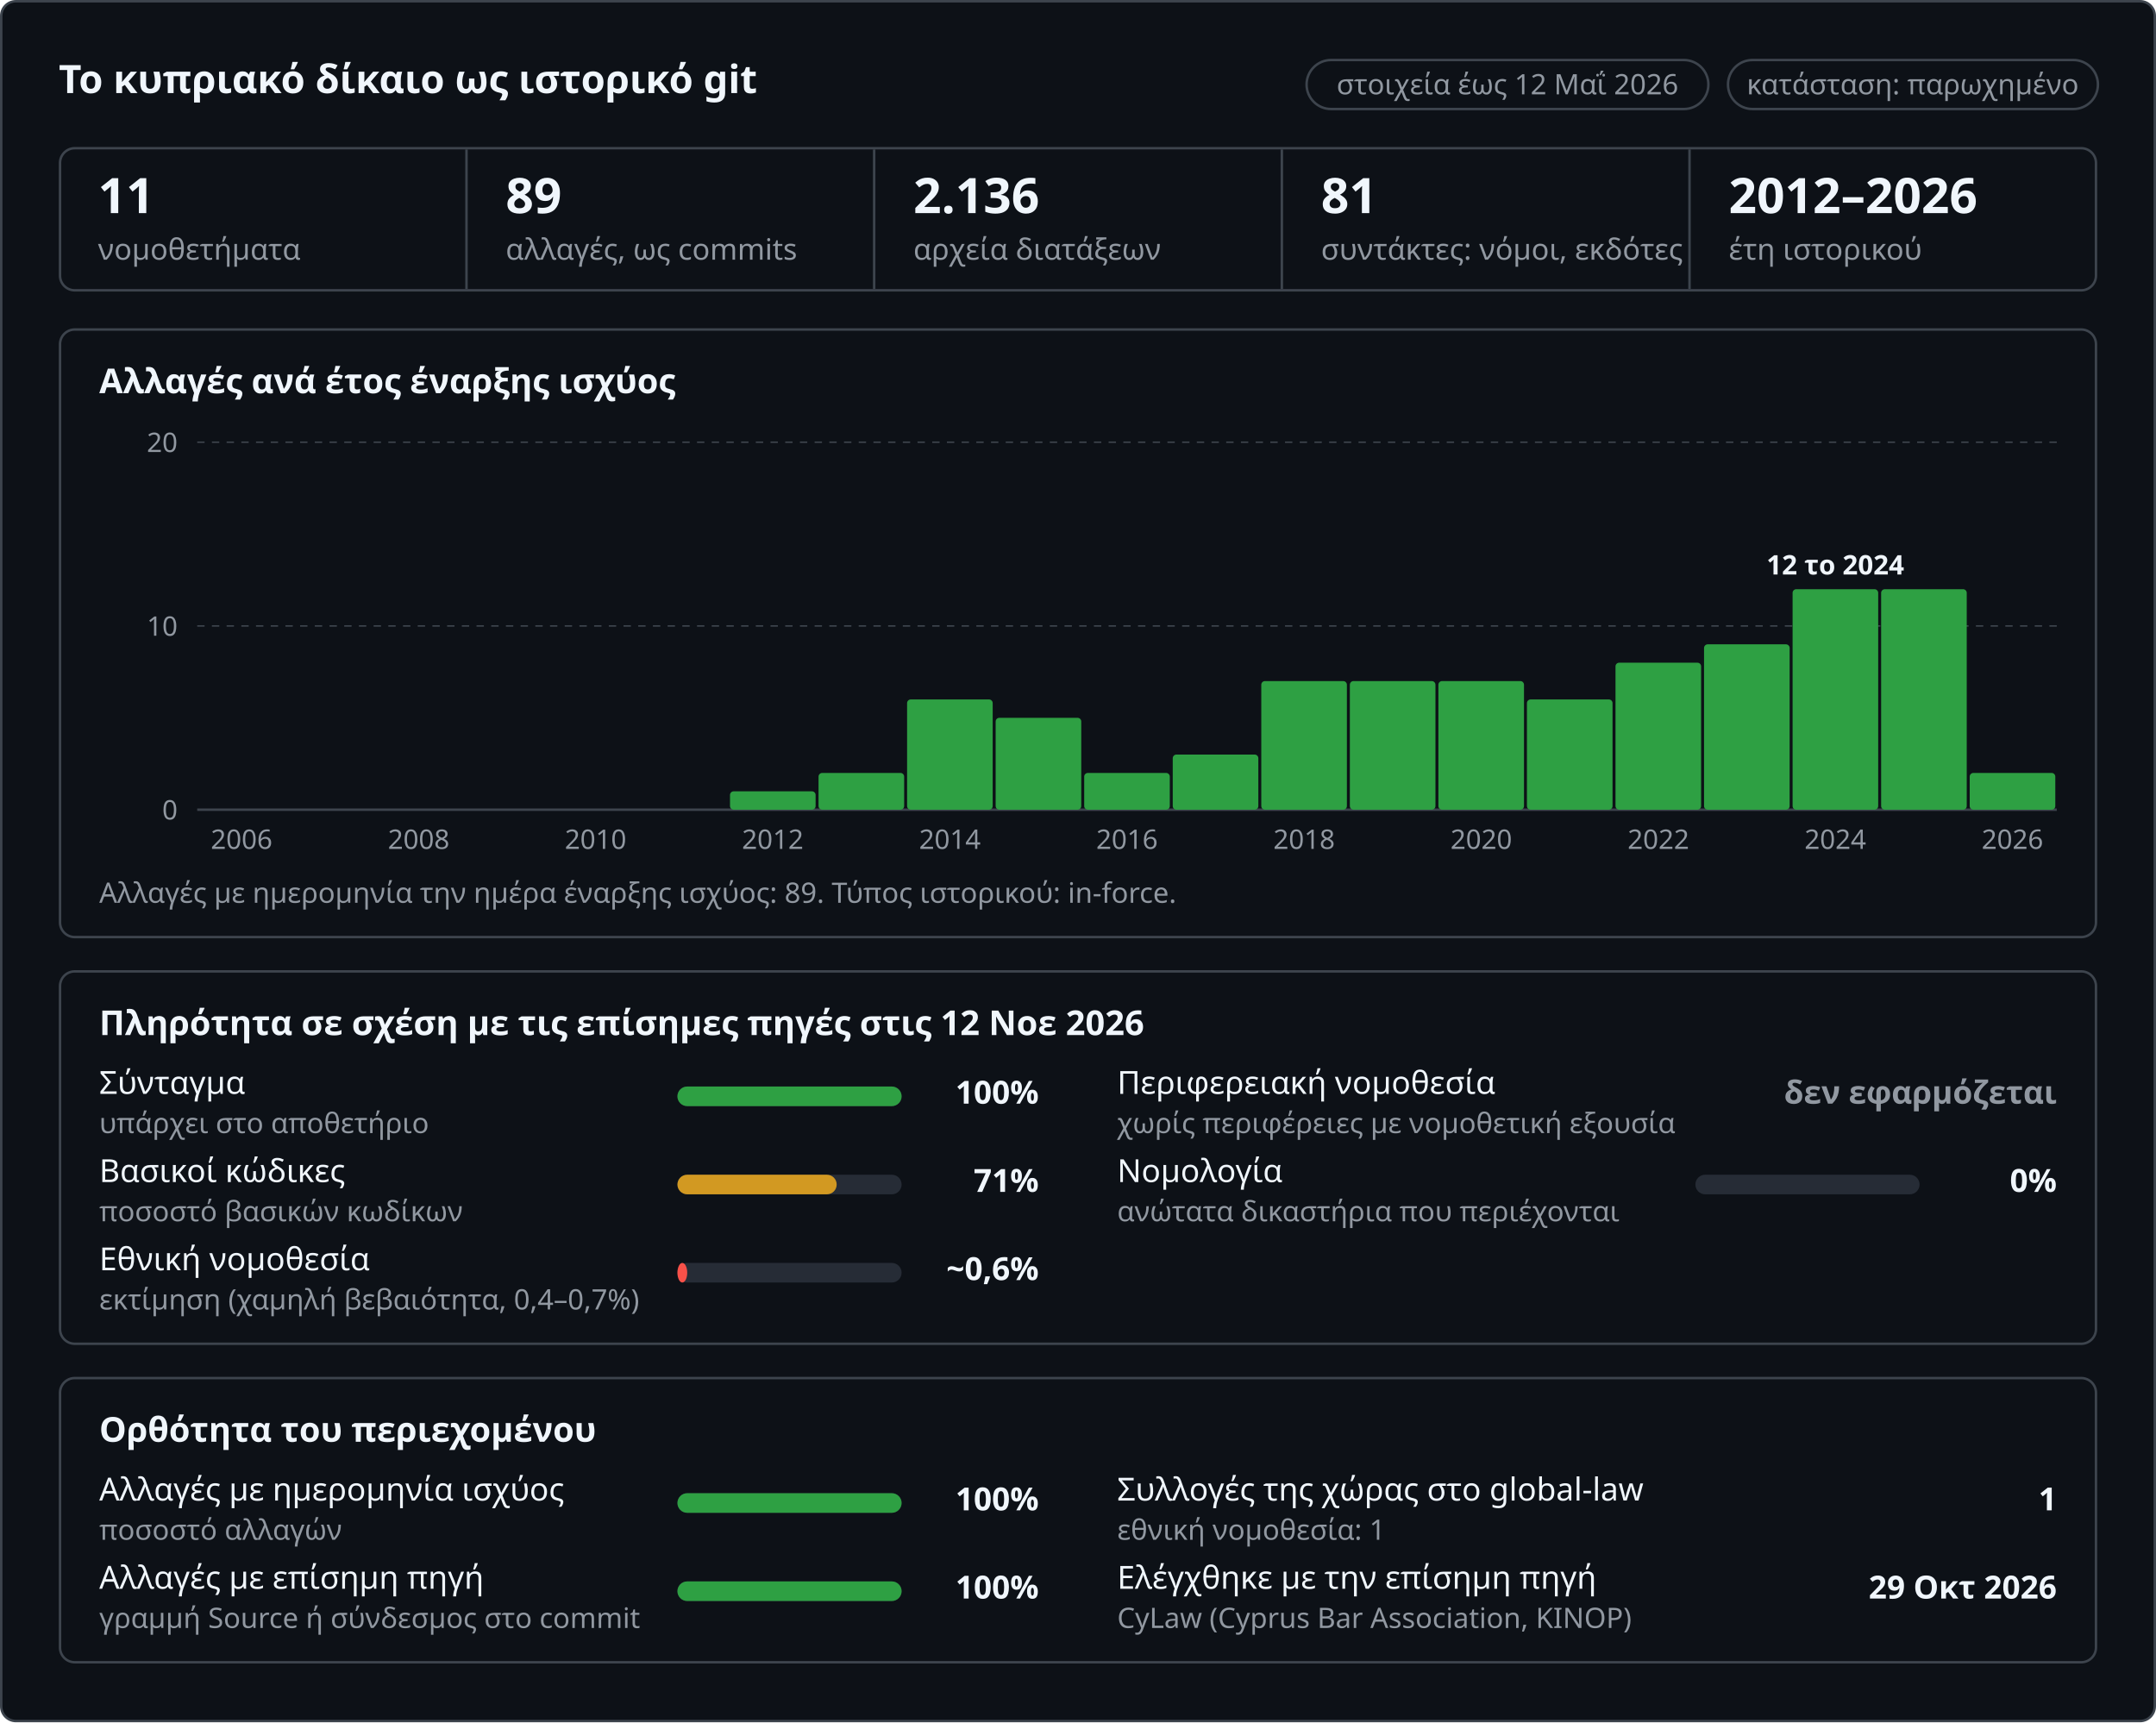
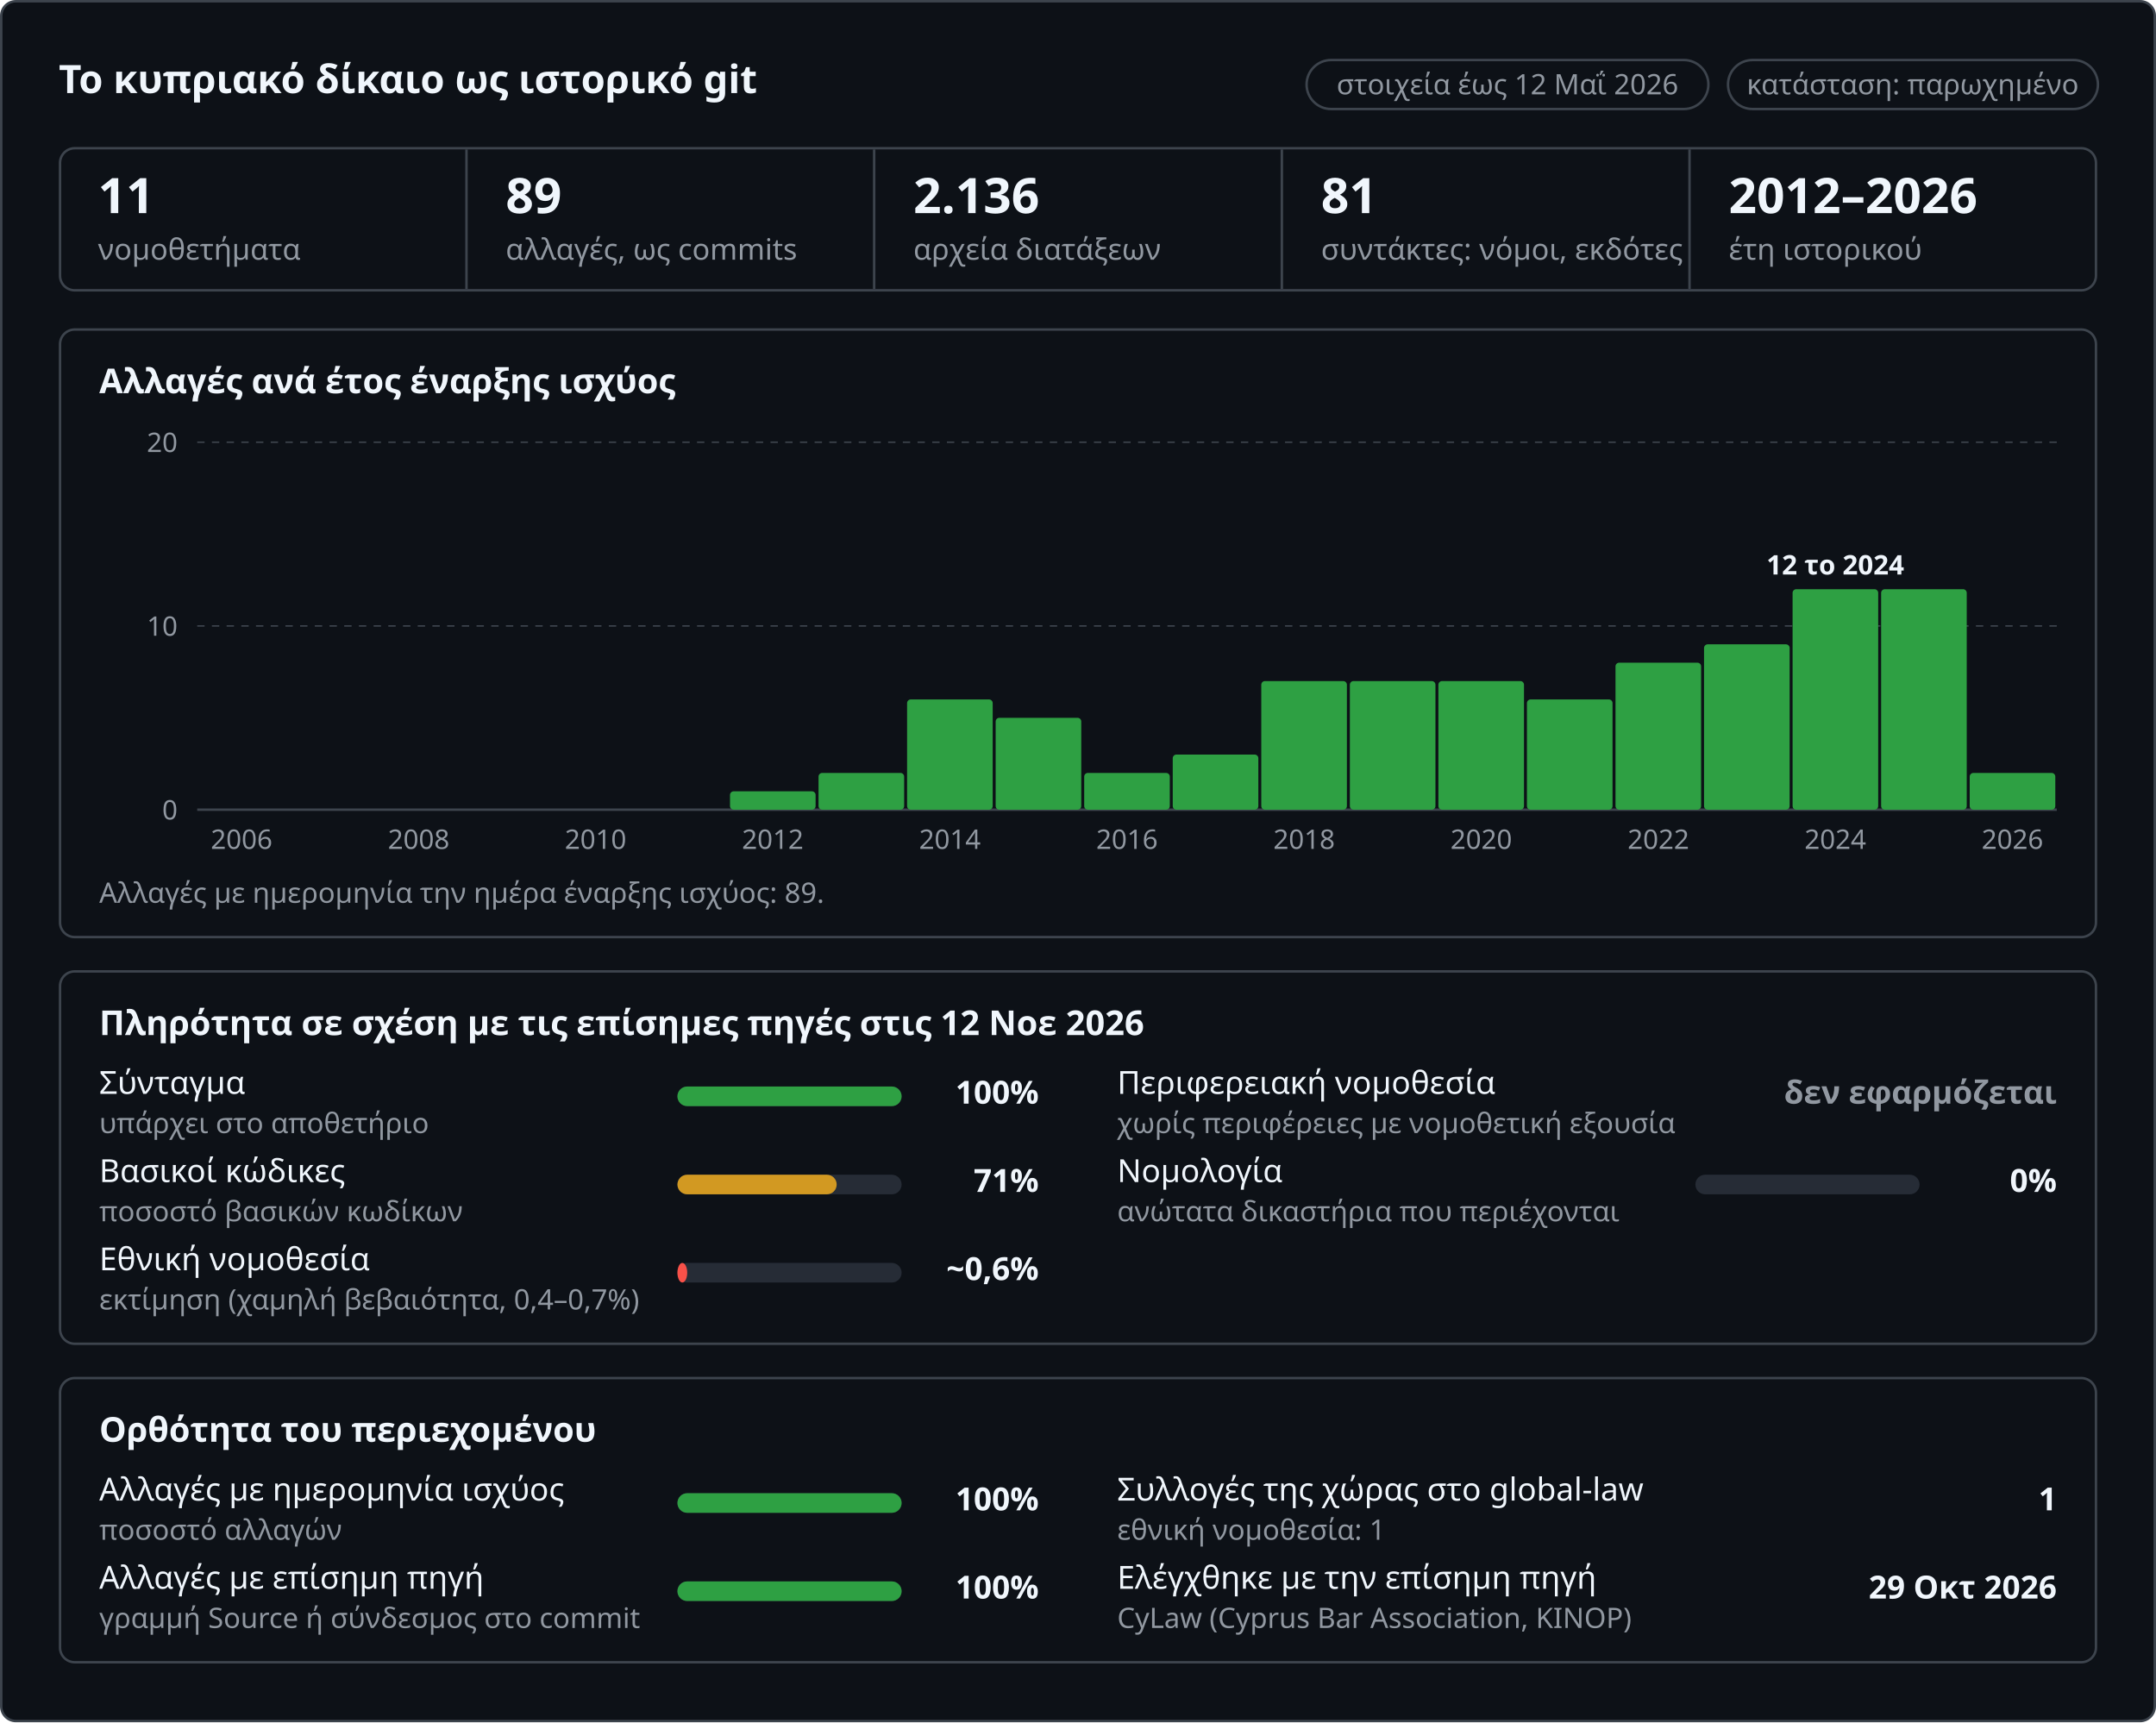
<svg xmlns="http://www.w3.org/2000/svg" width="880" height="703" viewBox="0 0 880 703" font-family="-apple-system,BlinkMacSystemFont,Segoe UI,Noto Sans,Helvetica,Arial,sans-serif">
  <rect x="0.5" y="0.5" width="879" height="702" rx="6" fill="#0d1117" stroke="#3d444d" />
  <text x="24" y="38" font-size="16" font-weight="600" fill="#f0f6fc">Το κυπριακό δίκαιο ως ιστορικό git</text>
  <rect x="533.3" y="24.5" width="164" height="20" rx="10" fill="none" stroke="#3d444d" />
  <text x="615.3" y="38.5" font-size="11.5" font-weight="500" text-anchor="middle" fill="#9198a1">στοιχεία έως 12 Μαΐ 2026</text>
  <rect x="705.3" y="24.5" width="151" height="20" rx="10" fill="none" stroke="#3d444d" />
  <text x="780.7" y="38.5" font-size="11.5" font-weight="500" text-anchor="middle" fill="#9198a1">κατάσταση: παρωχημένο</text>
  <rect x="24.5" y="60.5" width="831" height="58" rx="6" fill="#0d1117" stroke="#3d444d" />
  <text x="40.0" y="87" font-size="20" font-weight="600" fill="#f0f6fc">11</text>
  <text x="40.0" y="106" font-size="12" fill="#9198a1">νομοθετήματα</text>
  <line x1="190.4" y1="61" x2="190.4" y2="118" stroke="#3d444d" />
  <text x="206.4" y="87" font-size="20" font-weight="600" fill="#f0f6fc">89</text>
  <text x="206.4" y="106" font-size="12" fill="#9198a1">αλλαγές, ως commits</text>
  <line x1="356.8" y1="61" x2="356.8" y2="118" stroke="#3d444d" />
  <text x="372.8" y="87" font-size="20" font-weight="600" fill="#f0f6fc">2.136</text>
  <text x="372.8" y="106" font-size="12" fill="#9198a1">αρχεία διατάξεων</text>
  <line x1="523.2" y1="61" x2="523.2" y2="118" stroke="#3d444d" />
  <text x="539.2" y="87" font-size="20" font-weight="600" fill="#f0f6fc">81</text>
  <text x="539.2" y="106" font-size="12" fill="#9198a1" textLength="142" lengthAdjust="spacingAndGlyphs">συντάκτες: νόμοι, εκδότες</text>
  <line x1="689.6" y1="61" x2="689.6" y2="118" stroke="#3d444d" />
  <text x="705.6" y="87" font-size="20" font-weight="600" fill="#f0f6fc">2012–2026</text>
  <text x="705.6" y="106" font-size="12" fill="#9198a1">έτη ιστορικού</text>
  <rect x="24.5" y="134.5" width="831" height="248" rx="6" fill="#0d1117" stroke="#3d444d" />
  <text x="40.5" y="160.5" font-size="14" font-weight="600" fill="#f0f6fc">Αλλαγές ανά έτος έναρξης ισχύος</text>
  <line x1="80.5" y1="330.5" x2="839.5" y2="330.5" stroke="#3d444d" stroke-width="1" />
  <text x="72.5" y="334.5" font-size="11" text-anchor="end" fill="#9198a1">0</text>
  <line x1="80.5" y1="255.5" x2="839.5" y2="255.5" stroke="#3d444d" stroke-width="0.6" stroke-dasharray="3 3" />
  <text x="72.5" y="259.5" font-size="11" text-anchor="end" fill="#9198a1">10</text>
  <line x1="80.5" y1="180.5" x2="839.5" y2="180.5" stroke="#3d444d" stroke-width="0.6" stroke-dasharray="3 3" />
  <text x="72.5" y="184.5" font-size="11" text-anchor="end" fill="#9198a1">20</text>
  <text x="98.6" y="346.5" font-size="11" text-anchor="middle" fill="#9198a1">2006</text>
  <text x="170.9" y="346.5" font-size="11" text-anchor="middle" fill="#9198a1">2008</text>
  <text x="243.1" y="346.5" font-size="11" text-anchor="middle" fill="#9198a1">2010</text>
  <rect x="297.96" y="323.0" width="34.94" height="7.5" rx="1.5" fill="#2ea043" />
  <text x="315.4" y="346.5" font-size="11" text-anchor="middle" fill="#9198a1">2012</text>
  <rect x="334.10" y="315.5" width="34.94" height="15.0" rx="1.5" fill="#2ea043" />
  <rect x="370.24" y="285.5" width="34.94" height="45.0" rx="1.5" fill="#2ea043" />
  <text x="387.7" y="346.5" font-size="11" text-anchor="middle" fill="#9198a1">2014</text>
  <rect x="406.39" y="293.0" width="34.94" height="37.5" rx="1.5" fill="#2ea043" />
  <rect x="442.53" y="315.5" width="34.94" height="15.0" rx="1.5" fill="#2ea043" />
  <text x="460.0" y="346.5" font-size="11" text-anchor="middle" fill="#9198a1">2016</text>
  <rect x="478.67" y="308.0" width="34.94" height="22.5" rx="1.5" fill="#2ea043" />
  <rect x="514.81" y="278.0" width="34.94" height="52.5" rx="1.5" fill="#2ea043" />
  <text x="532.3" y="346.5" font-size="11" text-anchor="middle" fill="#9198a1">2018</text>
  <rect x="550.96" y="278.0" width="34.94" height="52.5" rx="1.5" fill="#2ea043" />
  <rect x="587.10" y="278.0" width="34.94" height="52.5" rx="1.5" fill="#2ea043" />
  <text x="604.6" y="346.5" font-size="11" text-anchor="middle" fill="#9198a1">2020</text>
  <rect x="623.24" y="285.5" width="34.94" height="45.0" rx="1.5" fill="#2ea043" />
  <rect x="659.39" y="270.5" width="34.94" height="60.0" rx="1.5" fill="#2ea043" />
  <text x="676.9" y="346.5" font-size="11" text-anchor="middle" fill="#9198a1">2022</text>
  <rect x="695.53" y="263.0" width="34.94" height="67.5" rx="1.5" fill="#2ea043" />
  <rect x="731.67" y="240.5" width="34.94" height="90.0" rx="1.5" fill="#2ea043" />
  <text x="749.1" y="346.5" font-size="11" text-anchor="middle" fill="#9198a1">2024</text>
  <text x="749.1" y="234.5" font-size="11" font-weight="600" text-anchor="middle" fill="#f0f6fc">12 το 2024</text>
  <rect x="767.81" y="240.5" width="34.94" height="90.0" rx="1.5" fill="#2ea043" />
  <rect x="803.96" y="315.5" width="34.94" height="15.0" rx="1.5" fill="#2ea043" />
  <text x="821.4" y="346.5" font-size="11" text-anchor="middle" fill="#9198a1">2026</text>
-   <text x="40.5" y="368.5" font-size="11.5" fill="#9198a1">Αλλαγές με ημερομηνία την ημέρα έναρξης ισχύος: 89. Τύπος ιστορικού: in-force.</text>
+   <text x="40.5" y="368.5" font-size="11.5" fill="#9198a1">Αλλαγές με ημερομηνία την ημέρα έναρξης ισχύος: 89.</text>
  <rect x="24.5" y="396.5" width="831" height="152" rx="6" fill="#0d1117" stroke="#3d444d" />
  <text x="40.5" y="422.5" font-size="14" font-weight="600" fill="#f0f6fc">Πληρότητα σε σχέση με τις επίσημες πηγές στις 12 Νοε 2026</text>
  <text x="40.5" y="446.5" font-size="13" fill="#f0f6fc">Σύνταγμα</text>
  <text x="40.5" y="462.5" font-size="11.5" fill="#9198a1">υπάρχει στο αποθετήριο</text>
  <g>
    <rect x="276.5" y="443.5" width="91.5" height="8" rx="4" fill="#262c36" />
    <rect x="276.5" y="443.5" width="91.5" height="8" rx="4" fill="#2ea043" />
  </g>
  <text x="424.0" y="450.5" font-size="13" font-weight="600" text-anchor="end" fill="#f0f6fc">100%</text>
  <text x="40.5" y="482.5" font-size="13" fill="#f0f6fc">Βασικοί κώδικες</text>
  <text x="40.5" y="498.5" font-size="11.5" fill="#9198a1">ποσοστό βασικών κωδίκων</text>
  <g>
    <rect x="276.5" y="479.5" width="91.5" height="8" rx="4" fill="#262c36" />
    <rect x="276.5" y="479.5" width="65.0" height="8" rx="4" fill="#d29922" />
  </g>
  <text x="424.0" y="486.5" font-size="13" font-weight="600" text-anchor="end" fill="#f0f6fc">71%</text>
  <text x="40.5" y="518.5" font-size="13" fill="#f0f6fc">Εθνική νομοθεσία</text>
  <text x="40.5" y="534.5" font-size="11.5" fill="#9198a1">εκτίμηση (χαμηλή βεβαιότητα, 0,4–0,7%)</text>
  <g>
    <rect x="276.5" y="515.5" width="91.5" height="8" rx="4" fill="#262c36" />
    <rect x="276.5" y="515.5" width="4.0" height="8" rx="4" fill="#f85149" />
  </g>
  <text x="424.0" y="522.5" font-size="13" font-weight="600" text-anchor="end" fill="#f0f6fc">~0,6%</text>
  <text x="456.0" y="446.5" font-size="13" fill="#f0f6fc">Περιφερειακή νομοθεσία</text>
  <text x="456.0" y="462.5" font-size="11.5" fill="#9198a1">χωρίς περιφέρειες με νομοθετική εξουσία</text>
  <text x="839.5" y="450.5" font-size="13" font-weight="600" text-anchor="end" fill="#9198a1">δεν εφαρμόζεται</text>
  <text x="456.0" y="482.5" font-size="13" fill="#f0f6fc">Νομολογία</text>
  <text x="456.0" y="498.5" font-size="11.5" fill="#9198a1">ανώτατα δικαστήρια που περιέχονται</text>
  <g>
    <rect x="692.0" y="479.5" width="91.5" height="8" rx="4" fill="#262c36" />
  </g>
  <text x="839.5" y="486.5" font-size="13" font-weight="600" text-anchor="end" fill="#f0f6fc">0%</text>
  <rect x="24.5" y="562.5" width="831" height="116" rx="6" fill="#0d1117" stroke="#3d444d" />
  <text x="40.5" y="588.5" font-size="14" font-weight="600" fill="#f0f6fc">Ορθότητα του περιεχομένου</text>
  <text x="40.5" y="612.5" font-size="13" fill="#f0f6fc">Αλλαγές με ημερομηνία ισχύος</text>
  <text x="40.5" y="628.5" font-size="11.5" fill="#9198a1">ποσοστό αλλαγών</text>
  <g>
    <rect x="276.5" y="609.5" width="91.5" height="8" rx="4" fill="#262c36" />
    <rect x="276.5" y="609.5" width="91.5" height="8" rx="4" fill="#2ea043" />
  </g>
  <text x="424.0" y="616.5" font-size="13" font-weight="600" text-anchor="end" fill="#f0f6fc">100%</text>
  <text x="40.5" y="648.5" font-size="13" fill="#f0f6fc">Αλλαγές με επίσημη πηγή</text>
  <text x="40.5" y="664.5" font-size="11.5" fill="#9198a1">γραμμή Source ή σύνδεσμος στο commit</text>
  <g>
    <rect x="276.5" y="645.5" width="91.5" height="8" rx="4" fill="#262c36" />
    <rect x="276.5" y="645.5" width="91.5" height="8" rx="4" fill="#2ea043" />
  </g>
  <text x="424.0" y="652.5" font-size="13" font-weight="600" text-anchor="end" fill="#f0f6fc">100%</text>
  <text x="456.0" y="612.5" font-size="13" fill="#f0f6fc">Συλλογές της χώρας στο global-law</text>
  <text x="456.0" y="628.5" font-size="11.5" fill="#9198a1">εθνική νομοθεσία: 1</text>
  <text x="839.5" y="616.5" font-size="13" font-weight="600" text-anchor="end" fill="#f0f6fc">1</text>
  <text x="456.0" y="648.5" font-size="13" fill="#f0f6fc">Ελέγχθηκε με την επίσημη πηγή</text>
  <text x="456.0" y="664.5" font-size="11.5" fill="#9198a1">CyLaw (Cyprus Bar Association, KINOP)</text>
  <text x="839.5" y="652.5" font-size="13" font-weight="600" text-anchor="end" fill="#f0f6fc">29 Οκτ 2026</text>
</svg>
